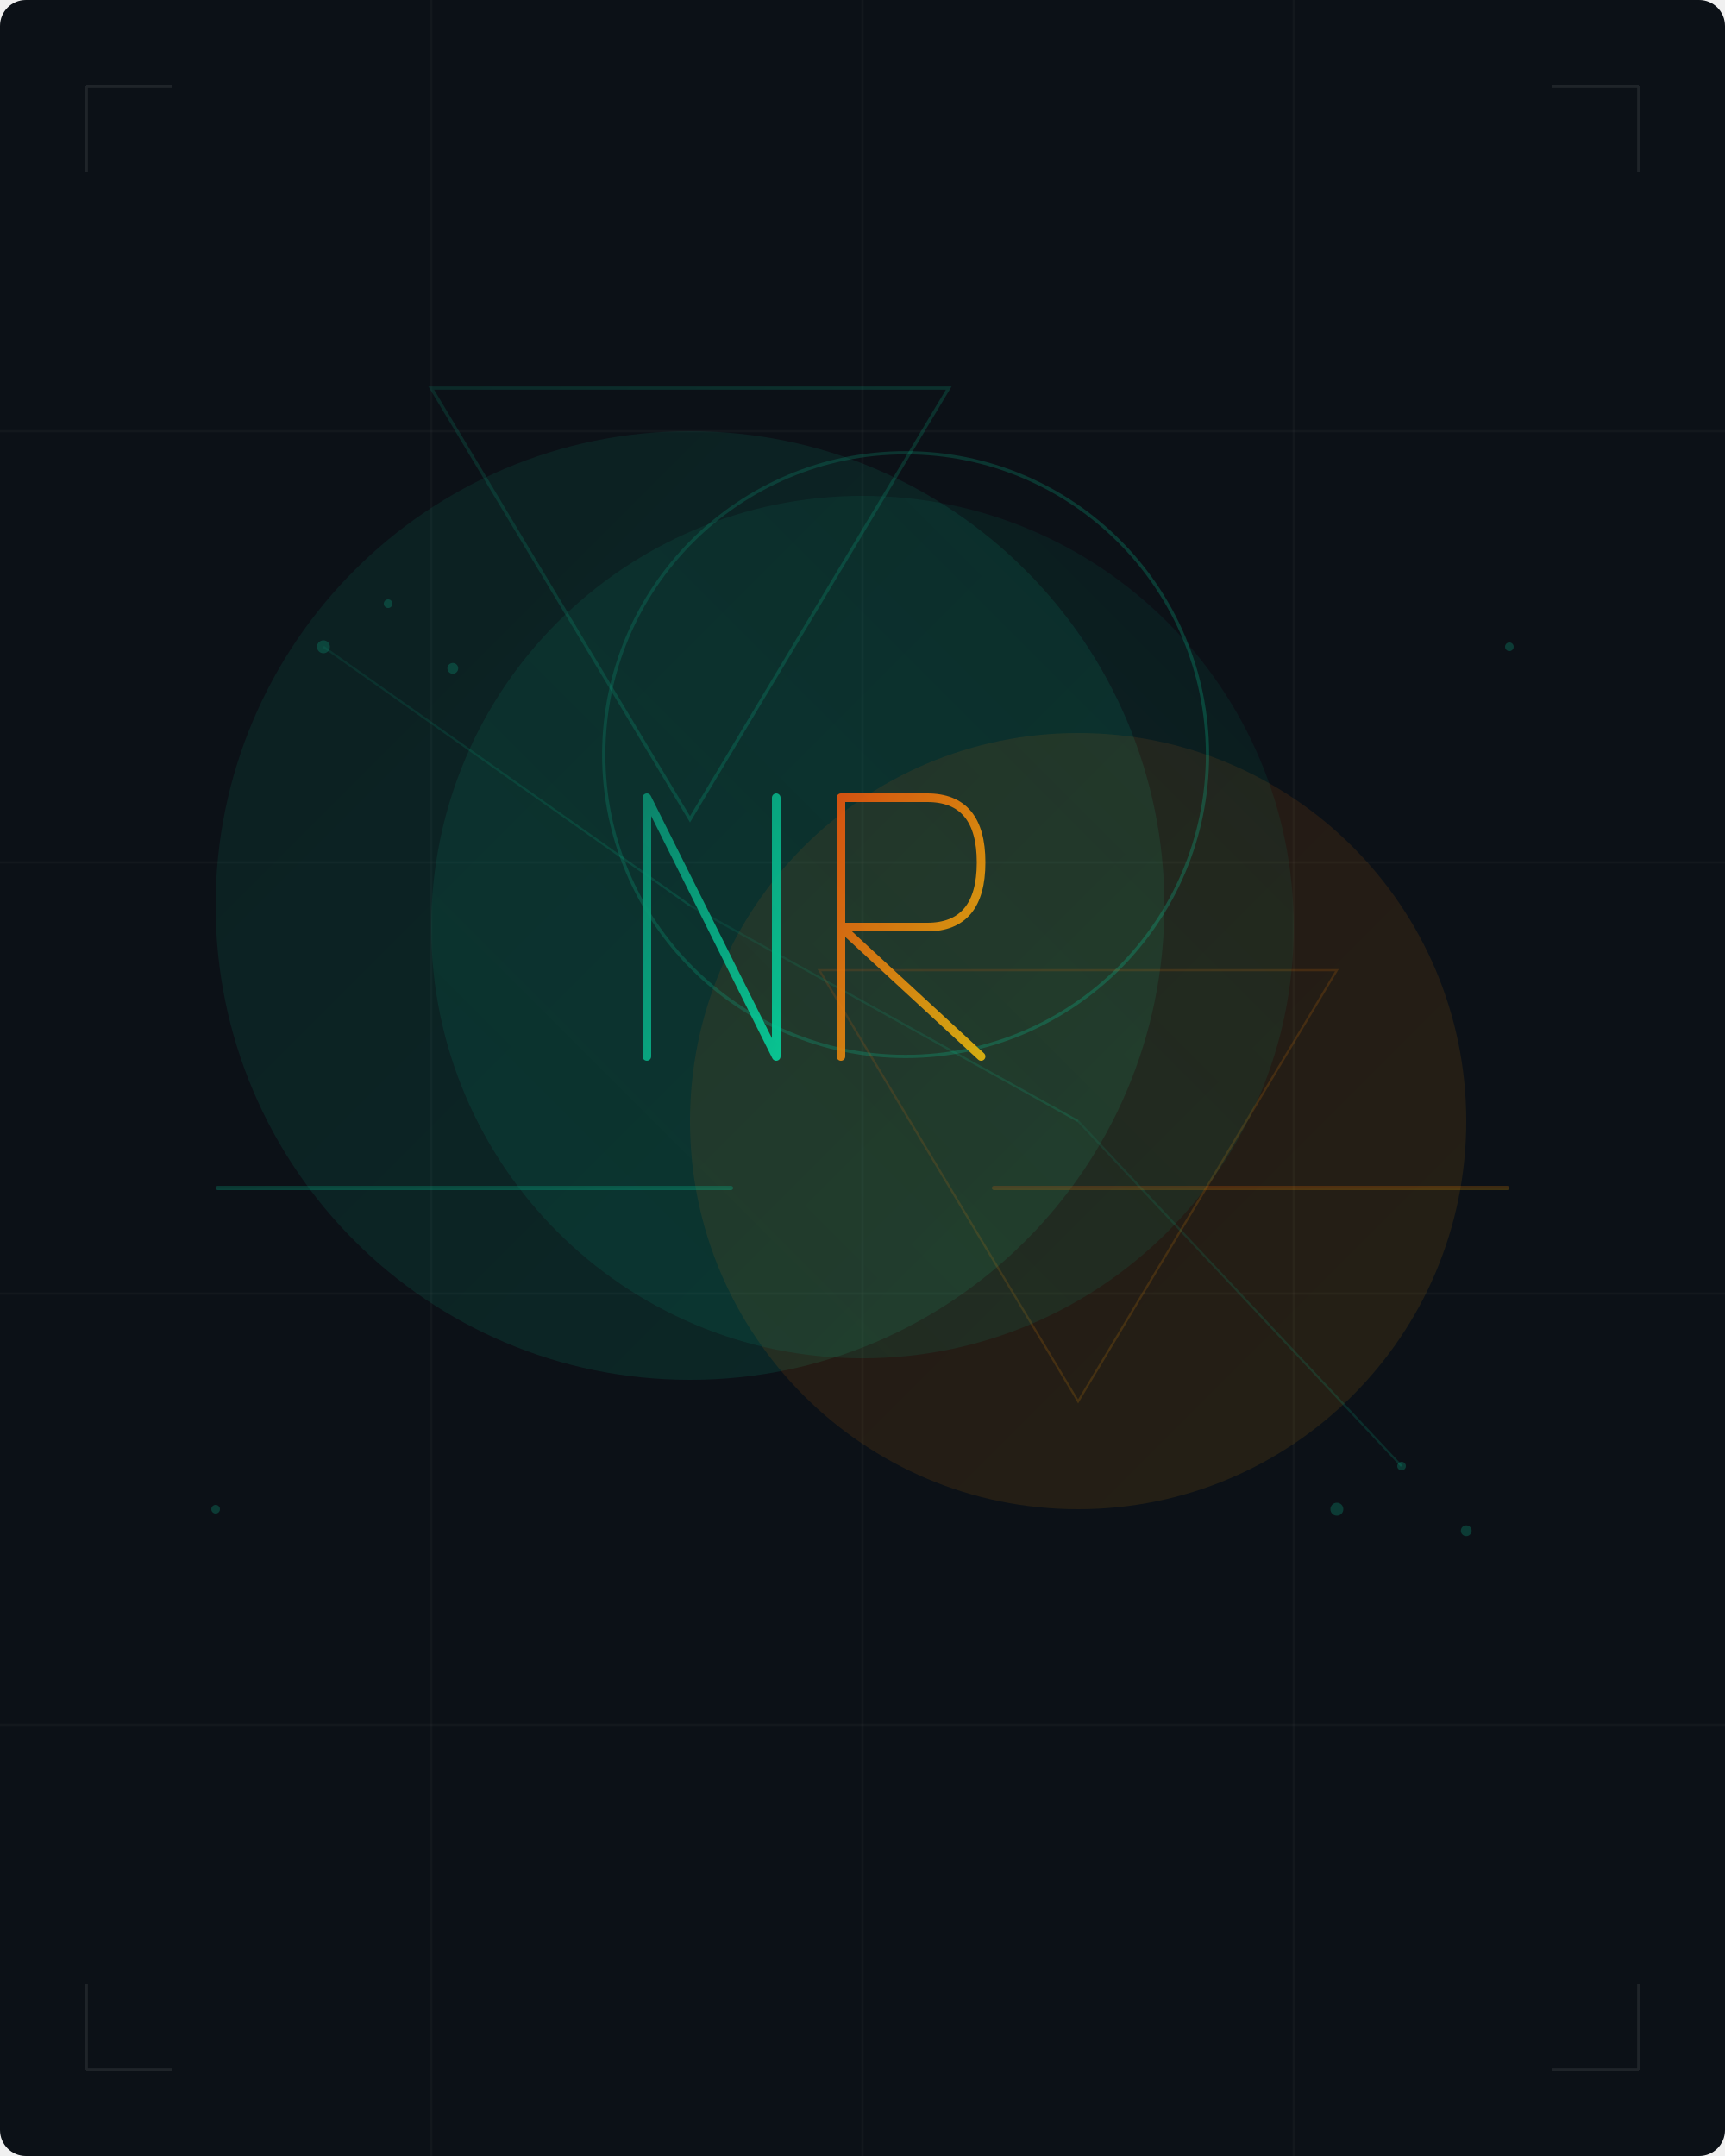
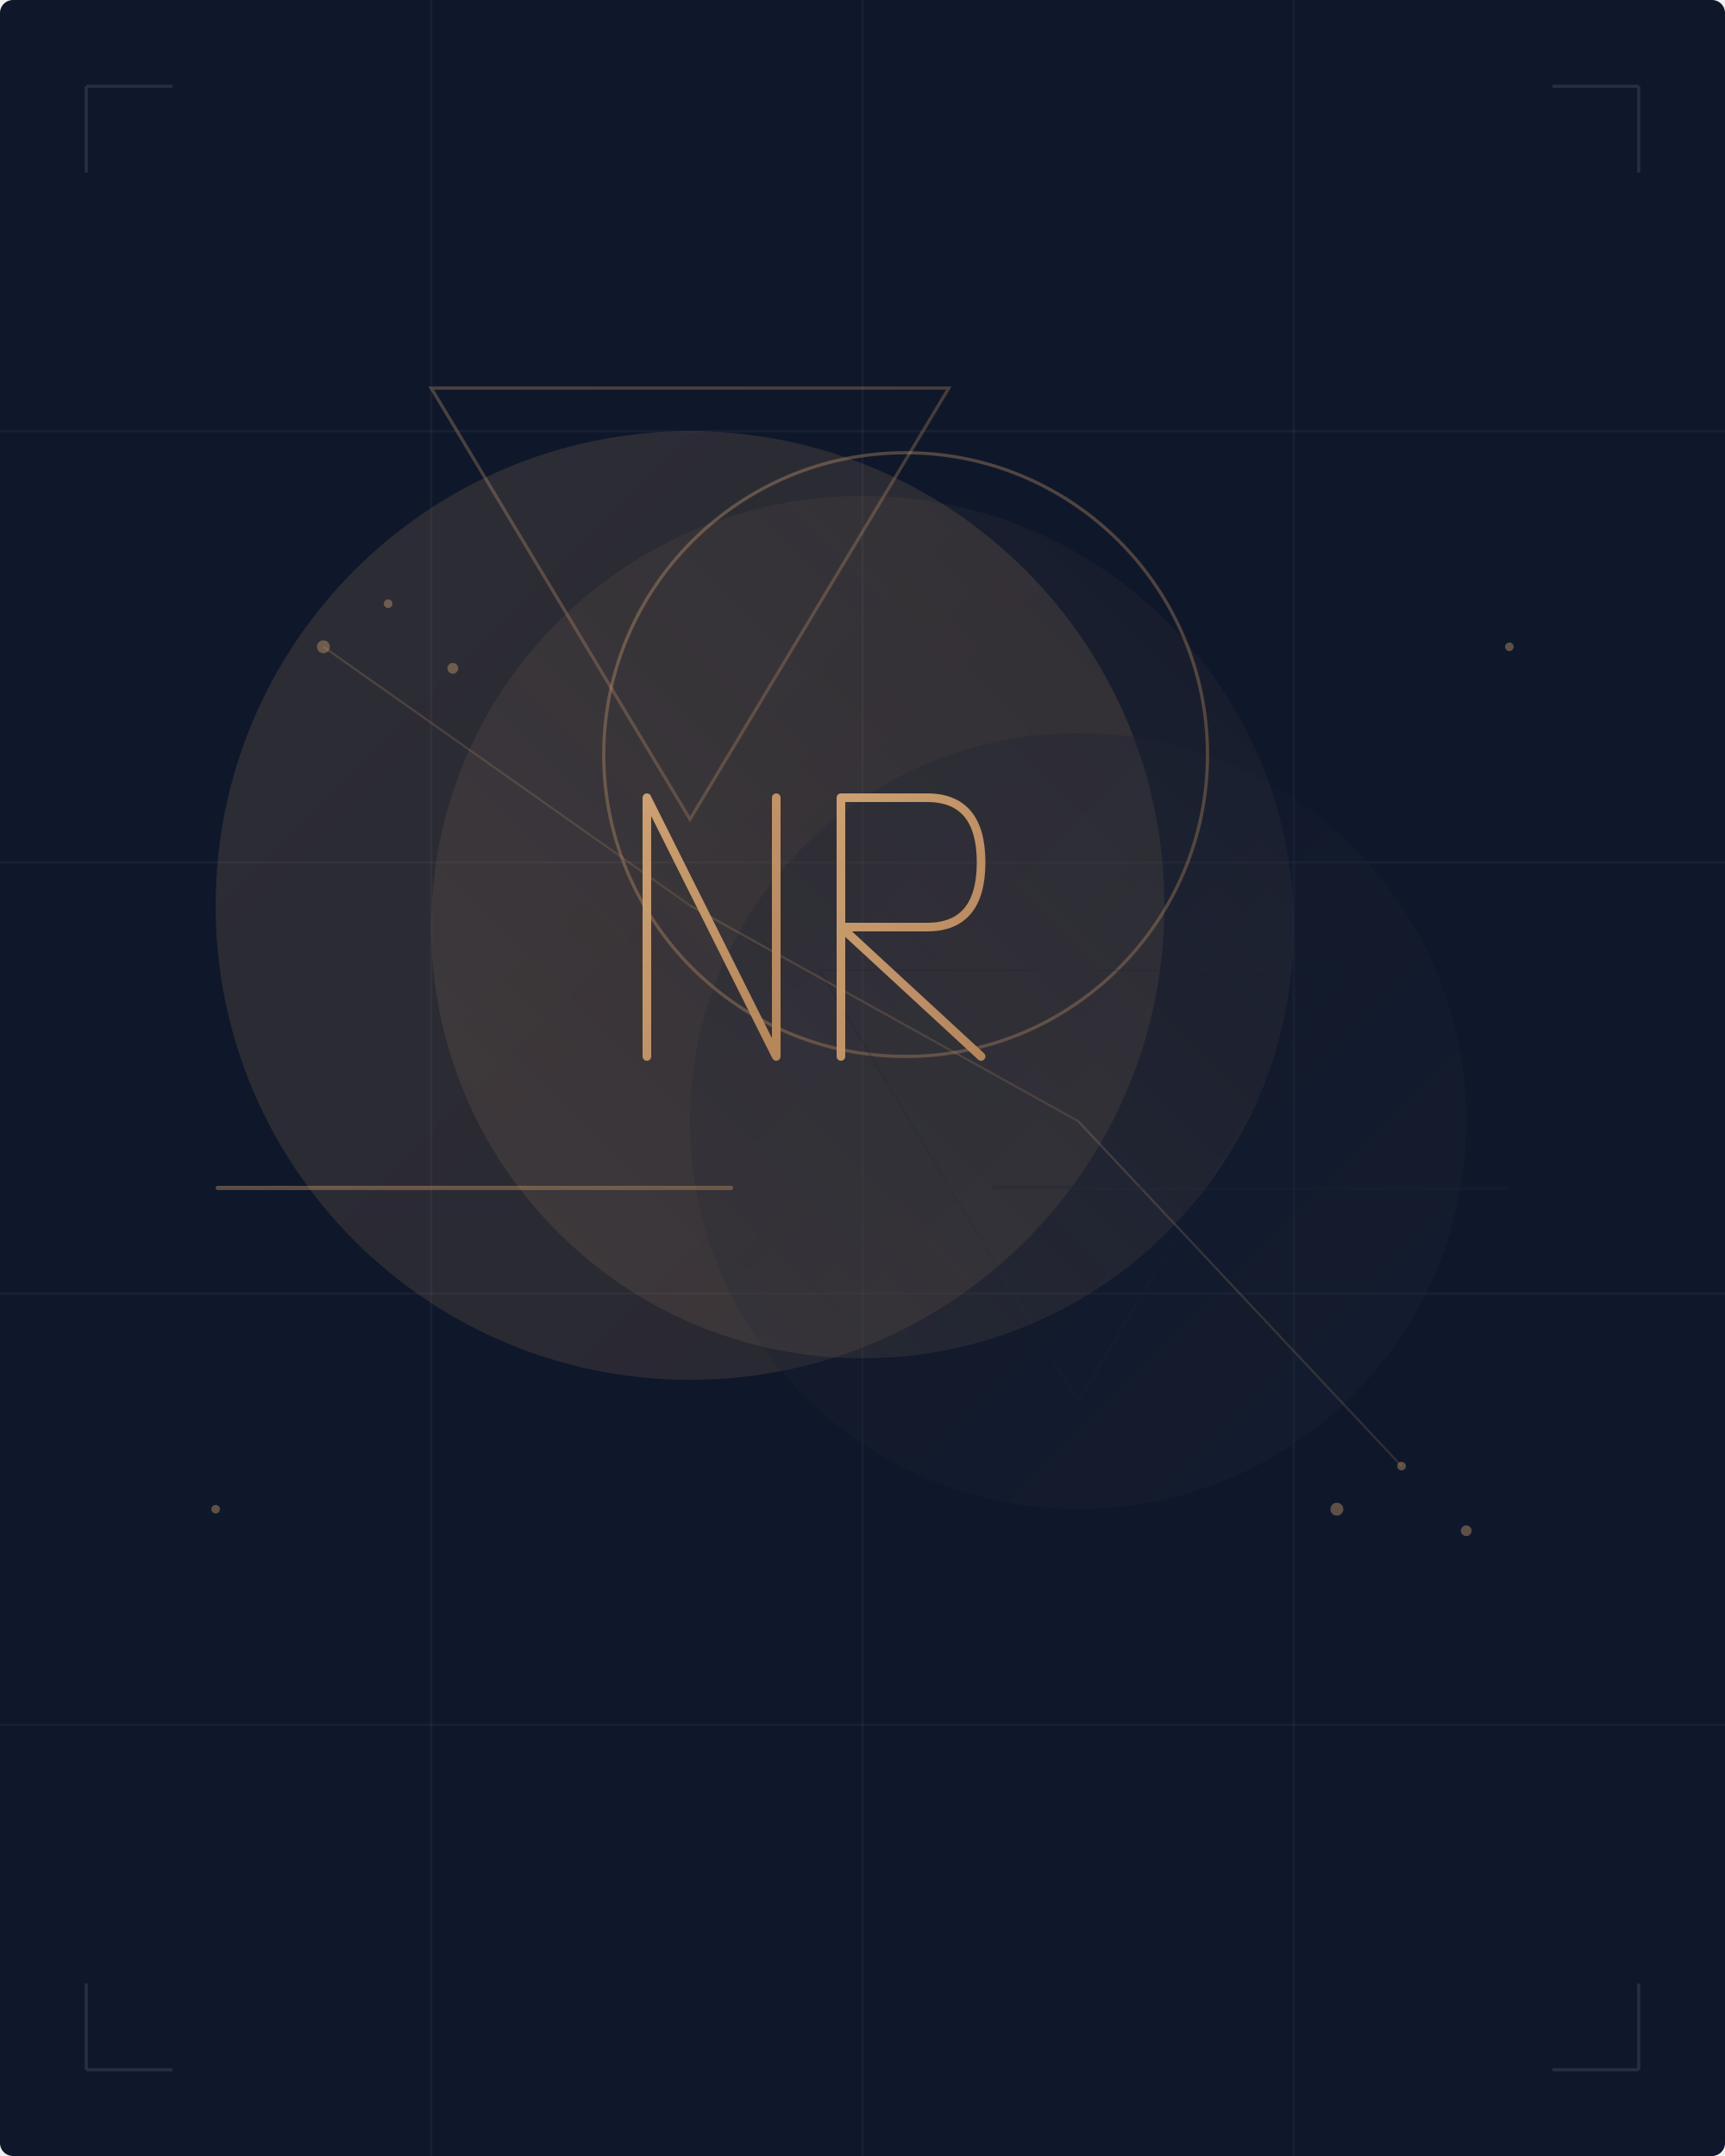
<svg xmlns="http://www.w3.org/2000/svg" viewBox="0 0 800 1000" fill="none">
  <defs>
    <linearGradient id="g1" x1="0" y1="0" x2="1" y2="1">
-       <stop offset="0%" stop-color="#0B8A6E" />
-       <stop offset="100%" stop-color="#06D6A0" />
+       <stop offset="0%" stop-color="#D4A574" />
+       <stop offset="100%" stop-color="#B8875A" />
    </linearGradient>
    <linearGradient id="g2" x1="0" y1="0" x2="1" y2="1">
-       <stop offset="0%" stop-color="#FF4D00" />
-       <stop offset="100%" stop-color="#FFB800" />
+       <stop offset="0%" stop-color="#0F172A" />
+       <stop offset="100%" stop-color="#1E293B" />
    </linearGradient>
    <linearGradient id="g3" x1="0" y1="1" x2="1" y2="0">
-       <stop offset="0%" stop-color="#0B8A6E" stop-opacity="0.15" />
-       <stop offset="100%" stop-color="#06D6A0" stop-opacity="0.05" />
+       <stop offset="0%" stop-color="#D4A574" stop-opacity="0.12" />
+       <stop offset="100%" stop-color="#D4A574" stop-opacity="0.03" />
    </linearGradient>
    <clipPath id="roundClip">
-       <rect x="0" y="0" width="800" height="1000" rx="12" />
+       <rect x="0" y="0" width="800" height="1000" rx="6" />
    </clipPath>
  </defs>
  <g clip-path="url(#roundClip)">
-     <rect width="800" height="1000" fill="#0C1117" />
-     <g stroke="#ffffff" stroke-opacity="0.03" stroke-width="1">
+     <rect width="800" height="1000" fill="#0F172A" />
+     <g stroke="#ffffff" stroke-opacity="0.04" stroke-width="1">
      <line x1="0" y1="200" x2="800" y2="200" />
      <line x1="0" y1="400" x2="800" y2="400" />
      <line x1="0" y1="600" x2="800" y2="600" />
      <line x1="0" y1="800" x2="800" y2="800" />
      <line x1="200" y1="0" x2="200" y2="1000" />
      <line x1="400" y1="0" x2="400" y2="1000" />
      <line x1="600" y1="0" x2="600" y2="1000" />
    </g>
-     <circle cx="320" cy="420" r="220" fill="url(#g1)" opacity="0.12" />
-     <circle cx="500" cy="520" r="180" fill="url(#g2)" opacity="0.1" />
-     <circle cx="420" cy="350" r="140" stroke="url(#g1)" stroke-width="1.5" opacity="0.25" />
-     <polygon points="200,180 440,180 320,380" stroke="url(#g1)" stroke-width="1.5" fill="none" opacity="0.2" />
-     <polygon points="380,450 620,450 500,650" stroke="url(#g2)" stroke-width="1" fill="none" opacity="0.15" />
-     <g fill="#0B8A6E" opacity="0.35">
+     <circle cx="320" cy="420" r="220" fill="url(#g1)" opacity="0.15" />
+     <circle cx="500" cy="520" r="180" fill="url(#g2)" opacity="0.3" />
+     <circle cx="420" cy="350" r="140" stroke="url(#g1)" stroke-width="1.5" opacity="0.35" />
+     <polygon points="200,180 440,180 320,380" stroke="url(#g1)" stroke-width="1.5" fill="none" opacity="0.3" />
+     <polygon points="380,450 620,450 500,650" stroke="url(#g2)" stroke-width="1" fill="none" opacity="0.25" />
+     <g fill="#D4A574" opacity="0.4">
      <circle cx="150" cy="300" r="3" />
      <circle cx="180" cy="280" r="2" />
      <circle cx="210" cy="310" r="2.5" />
      <circle cx="620" cy="700" r="3" />
      <circle cx="650" cy="680" r="2" />
      <circle cx="680" cy="710" r="2.5" />
      <circle cx="100" cy="700" r="2" />
      <circle cx="700" cy="300" r="2" />
    </g>
-     <g stroke="url(#g1)" stroke-width="1" opacity="0.15">
+     <g stroke="url(#g1)" stroke-width="1" opacity="0.2">
      <line x1="150" y1="300" x2="320" y2="420" />
      <line x1="500" y1="520" x2="650" y2="680" />
      <line x1="320" y1="420" x2="500" y2="520" />
    </g>
-     <g transform="translate(300, 370)" opacity="0.9">
+     <g transform="translate(300, 370)" opacity="0.95">
      <path d="M0,120 L0,0 L60,120 L60,0" stroke="url(#g1)" stroke-width="4" fill="none" stroke-linecap="round" stroke-linejoin="round" />
-       <path d="M90,120 L90,0 L130,0 Q155,0 155,30 Q155,60 130,60 L90,60 L155,120" stroke="url(#g2)" stroke-width="4" fill="none" stroke-linecap="round" stroke-linejoin="round" />
+       <path d="M90,120 L90,0 L130,0 Q155,0 155,30 Q155,60 130,60 L90,60 L155,120" stroke="url(#g1)" stroke-width="4" fill="none" stroke-linecap="round" stroke-linejoin="round" />
    </g>
-     <rect x="100" y="550" width="240" height="2" rx="1" fill="url(#g1)" opacity="0.3" />
-     <rect x="460" y="550" width="240" height="2" rx="1" fill="url(#g2)" opacity="0.2" />
-     <g stroke="#ffffff" stroke-opacity="0.08" stroke-width="1.5">
+     <rect x="100" y="550" width="240" height="2" rx="1" fill="url(#g1)" opacity="0.4" />
+     <rect x="460" y="550" width="240" height="2" rx="1" fill="url(#g2)" opacity="0.3" />
+     <g stroke="#ffffff" stroke-opacity="0.1" stroke-width="1.5">
      <path d="M40,40 L40,80 M40,40 L80,40" />
      <path d="M760,40 L760,80 M760,40 L720,40" />
      <path d="M40,960 L40,920 M40,960 L80,960" />
      <path d="M760,960 L760,920 M760,960 L720,960" />
    </g>
    <circle cx="400" cy="430" r="200" fill="url(#g3)" />
  </g>
</svg>
